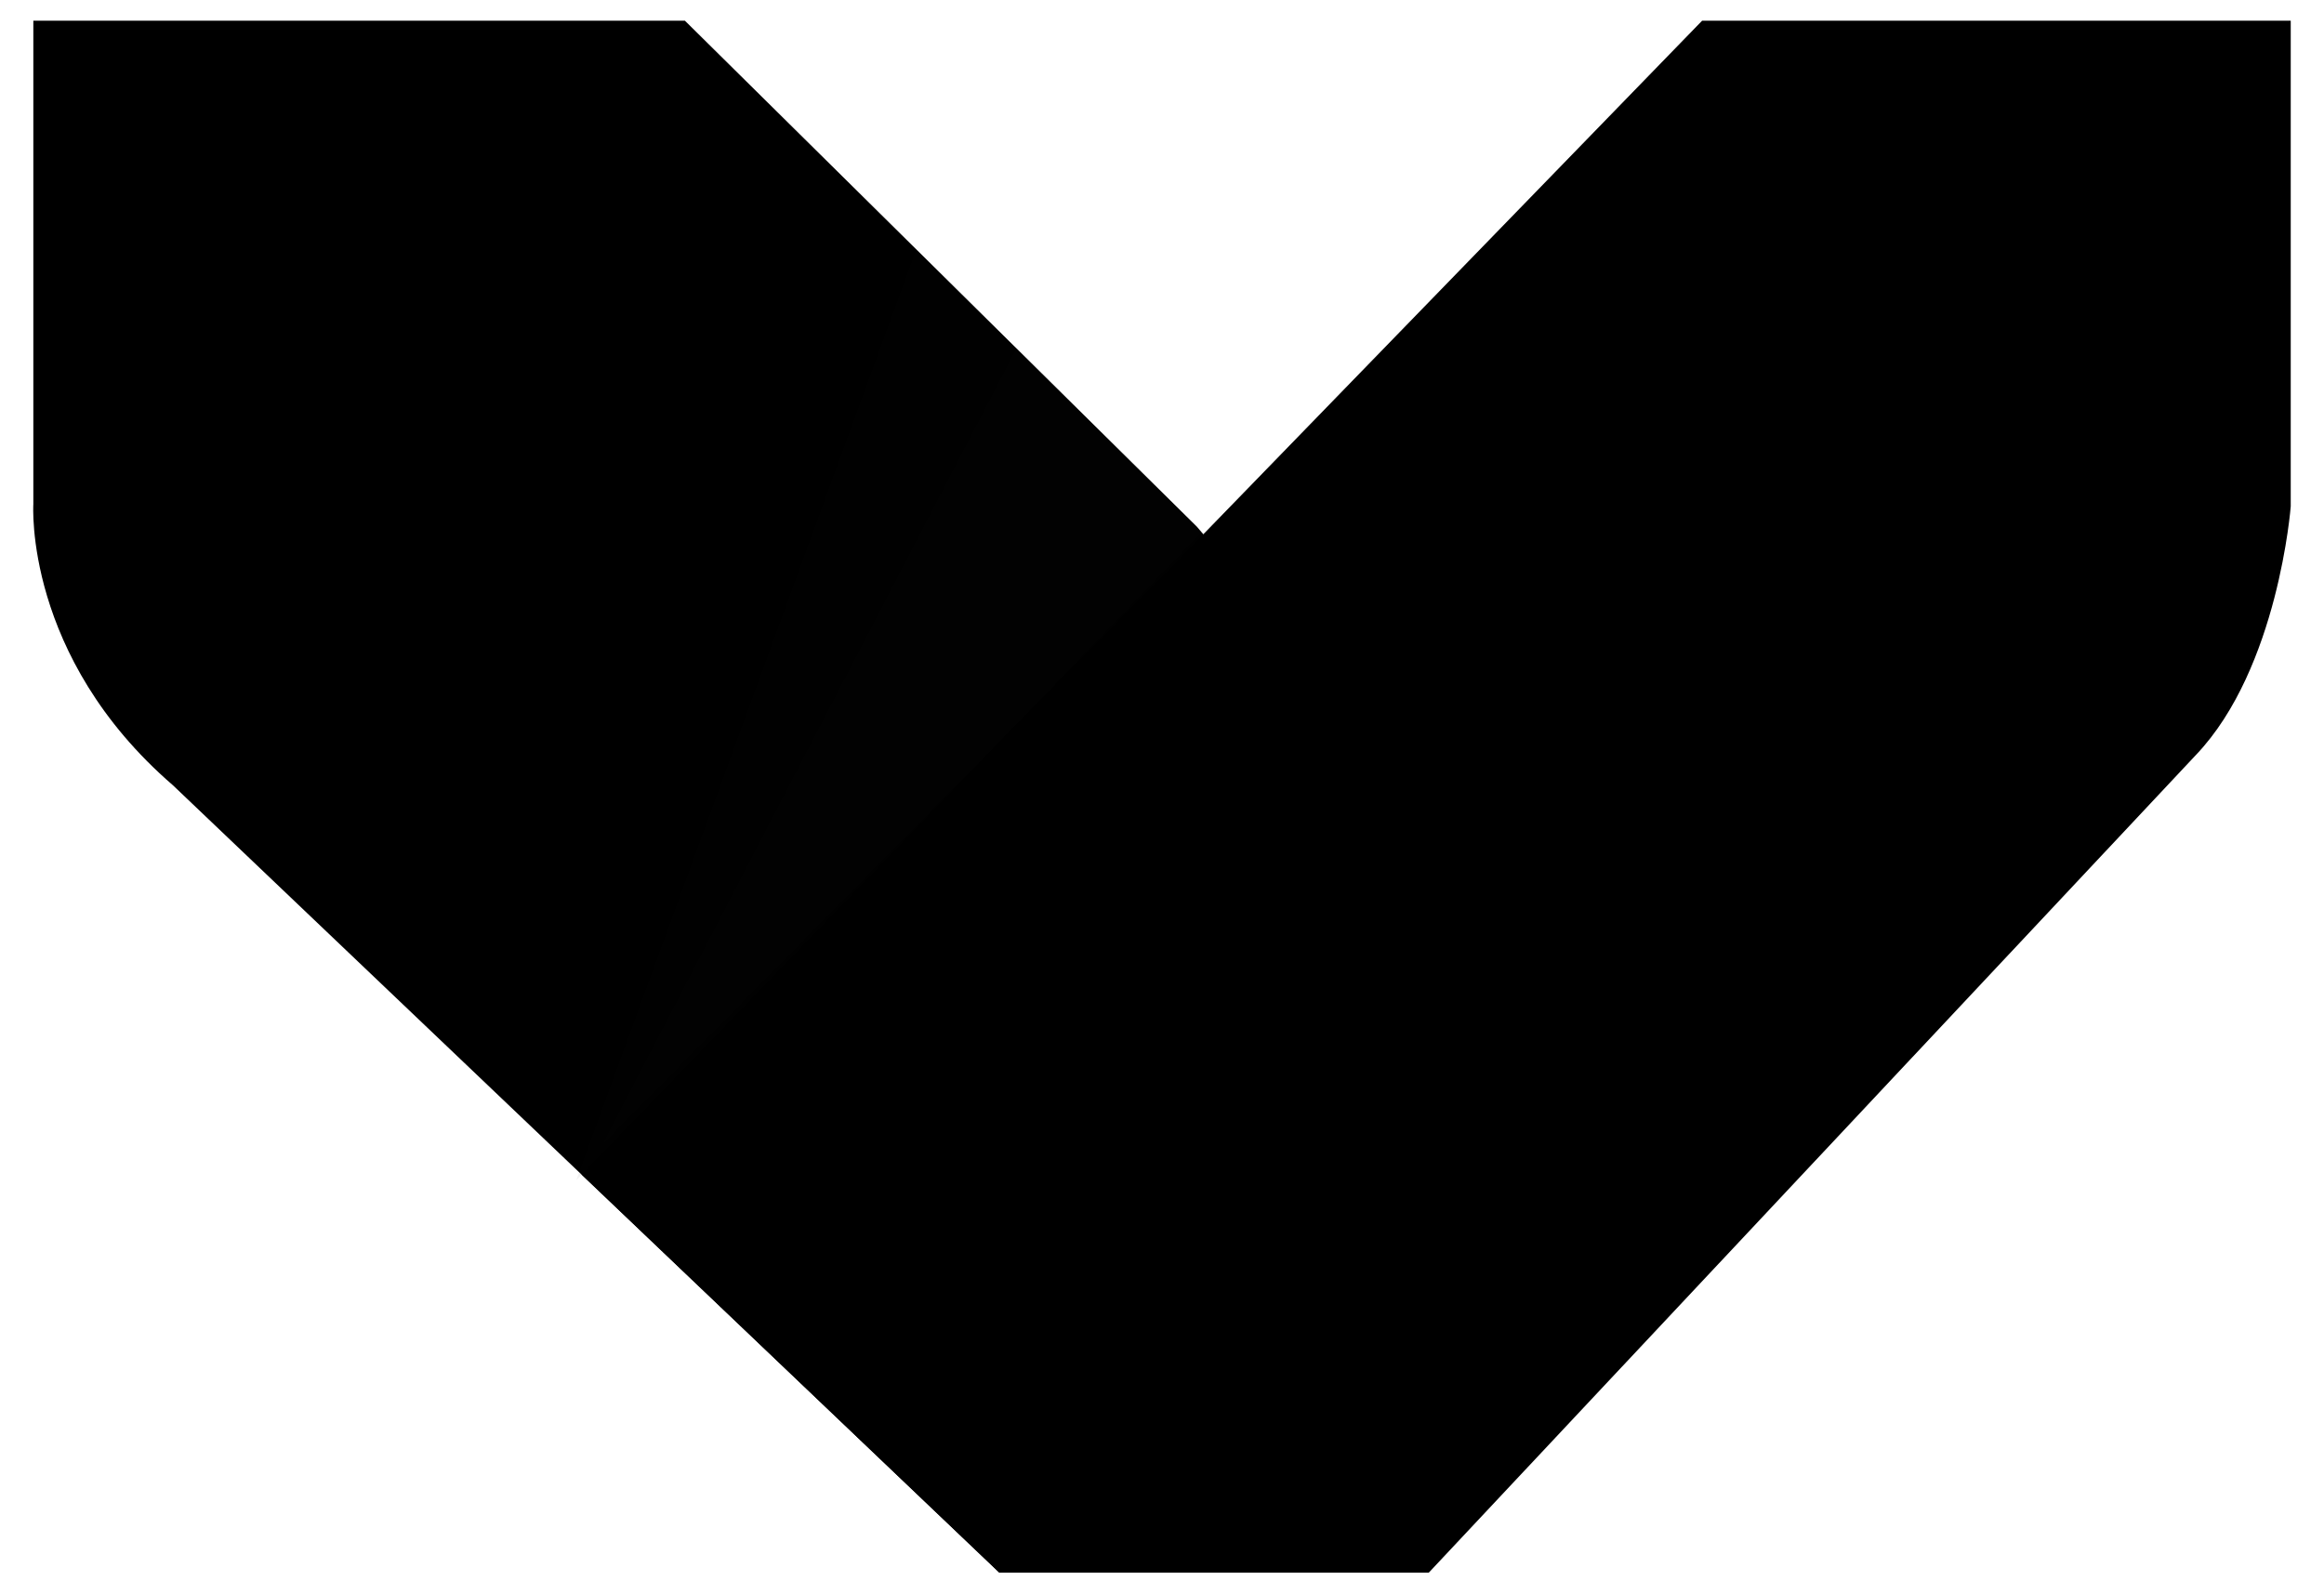
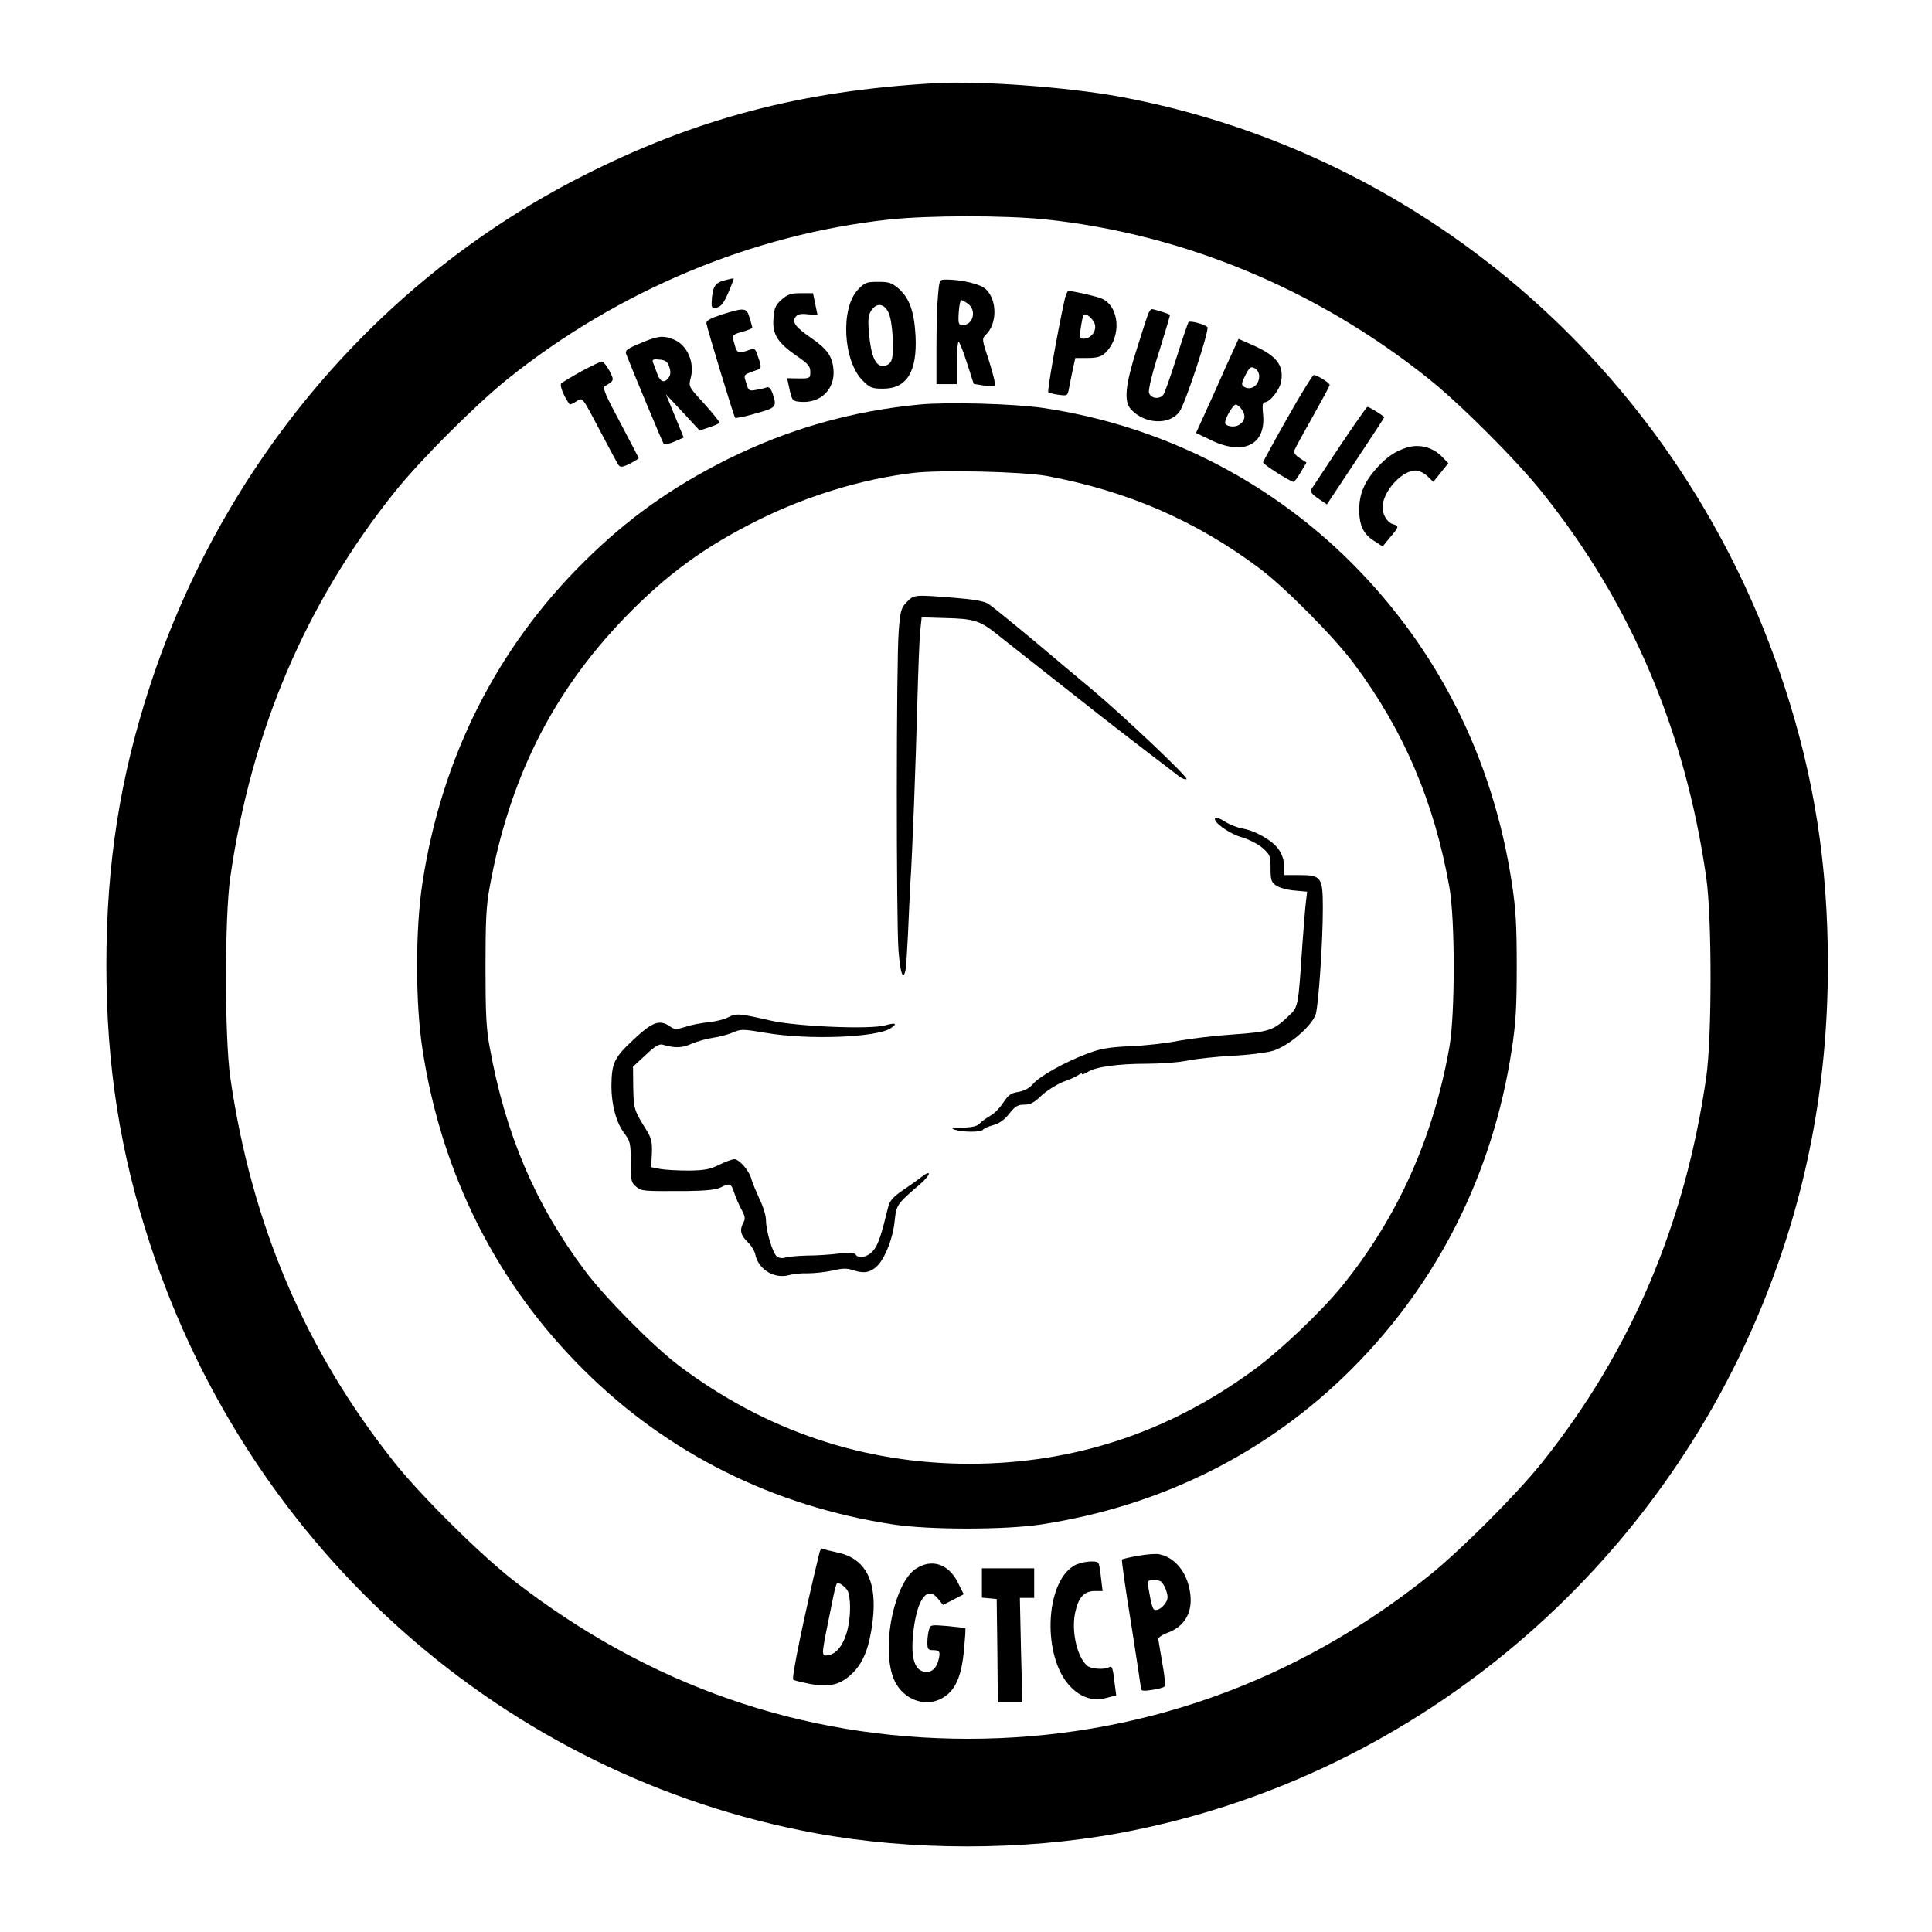
- <svg xmlns="http://www.w3.org/2000/svg" width="35" height="24" viewBox="0 0 34 24" fill="none">
-   <path fill-rule="evenodd" clip-rule="evenodd" d="M0.002 0.312V7.595C0.002 7.595 -0.142 9.888 2.105 11.829L14.547 23.684L21.017 23.601L19.979 10.813L17.526 7.934L9.815 0.312H0.002Z" fill="currentColor" />
-   <path opacity="0.06" fill-rule="evenodd" clip-rule="evenodd" d="M8.18 17.776L13.303 3.752L17.589 8.022L8.18 17.776Z" fill="#161616" />
-   <path opacity="0.06" fill-rule="evenodd" clip-rule="evenodd" d="M8.582 17.225L14.813 5.242L17.621 8.052L8.582 17.225Z" fill="#161616" />
-   <path fill-rule="evenodd" clip-rule="evenodd" d="M8.258 17.691L25.134 0.312H33.999V7.627C33.999 7.627 33.814 10.065 32.574 11.369L21.018 23.688H14.549L8.258 17.691Z" fill="currentColor" />
+ <svg xmlns="http://www.w3.org/2000/svg" version="1.0" width="850pt" height="850pt" viewBox="0 0 850 850" preserveAspectRatio="xMidYMid meet">
+   <g transform="translate(0,850) scale(0.1,-0.1)" fill="#000000" stroke="none">
+     <path d="M4115 8134 c-590 -33 -1056 -156 -1555 -410 -895 -455 -1579 -1261 -1899 -2238 -133 -404 -193 -789 -193 -1231 0 -442 60 -827 193 -1231 441 -1346 1561 -2337 2925 -2589 423 -78 915 -78 1338 0 1261 233 2330 1108 2826 2315 196 478 292 973 292 1505 0 442 -60 827 -193 1231 -441 1346 -1561 2337 -2924 2589 -231 42 -610 70 -810 59z m482 -599 c610 -64 1196 -308 1688 -701 140 -112 385 -357 499 -499 392 -489 630 -1050 723 -1697 25 -176 25 -700 0 -876 -93 -647 -331 -1206 -723 -1697 -113 -141 -358 -386 -499 -499 -587 -470 -1284 -716 -2025 -716 -732 0 -1405 234 -2000 696 -143 111 -408 373 -524 519 -393 493 -630 1050 -723 1696 -25 178 -25 700 0 878 93 646 331 1205 723 1696 113 141 358 386 499 499 485 388 1076 635 1675 700 175 19 509 19 687 1z" />
+     <path d="M3185 7266 c-41 -12 -51 -29 -54 -97 -1 -23 2 -26 23 -22 18 4 31 20 50 65 15 34 25 62 24 63 -2 1 -21 -3 -43 -9z" />
+     <path d="M4127 7203 c-4 -38 -7 -141 -7 -230 l0 -163 45 0 45 0 0 96 c0 52 4 93 8 90 4 -2 21 -45 37 -95 l29 -90 43 -7 c24 -3 47 -3 50 0 4 4 -8 51 -25 106 -33 99 -33 99 -13 119 49 49 48 152 -2 199 -23 22 -105 42 -173 42 -31 0 -31 0 -37 -67z m131 -39 c40 -28 24 -94 -22 -94 -19 0 -21 5 -18 55 2 30 7 55 11 55 3 0 17 -7 29 -16z" />
+     <path d="M3774 7225 c-77 -82 -65 -314 22 -400 31 -31 40 -35 89 -35 105 0 151 75 143 233 -6 108 -27 165 -74 207 -30 26 -43 30 -91 30 -51 0 -59 -3 -89 -35z m135 -100 c19 -39 27 -185 12 -213 -7 -14 -21 -22 -37 -22 -33 0 -52 45 -61 145 -5 60 -3 79 11 100 23 34 56 30 75 -10z" />
+     <path d="M4682 7173 c-34 -158 -75 -394 -70 -399 4 -3 24 -8 46 -11 39 -5 39 -5 46 33 4 22 12 59 17 84 l10 45 53 0 c40 0 60 5 76 20 77 70 67 211 -17 243 -26 10 -124 32 -143 32 -4 0 -13 -21 -18 -47z m136 -105 c4 -30 -21 -58 -50 -58 -19 0 -20 4 -13 48 4 26 9 51 12 55 9 15 48 -20 51 -45z" />
+     <path d="M3439 7182 c-27 -24 -33 -37 -36 -83 -6 -69 18 -107 102 -165 50 -34 60 -45 60 -70 0 -28 -1 -29 -51 -29 l-51 1 11 -51 c11 -48 13 -50 48 -53 88 -7 152 55 145 141 -5 60 -27 91 -101 142 -68 47 -83 69 -65 92 10 11 25 14 54 10 l42 -4 -10 48 -10 49 -53 0 c-45 0 -59 -5 -85 -28z" />
+     <path d="M3175 7116 c-51 -17 -69 -27 -67 -39 5 -30 121 -409 126 -415 3 -3 44 5 91 19 91 25 94 29 74 88 -7 20 -16 30 -24 27 -8 -3 -29 -8 -47 -11 -32 -6 -35 -5 -45 30 -12 39 -16 35 55 60 13 5 12 17 -9 72 -7 20 -12 21 -34 13 -39 -15 -53 -12 -59 10 -3 11 -8 28 -11 39 -4 15 3 21 40 31 25 7 45 15 45 18 0 2 -5 22 -12 43 -13 46 -21 47 -123 15z" />
+     <path d="M5051 7118 c-5 -13 -28 -84 -51 -158 -49 -154 -56 -226 -25 -260 60 -67 171 -72 215 -10 25 35 133 362 122 371 -14 13 -76 29 -83 22 -3 -5 -27 -75 -53 -157 -26 -82 -52 -156 -58 -163 -18 -22 -57 -16 -63 10 -3 13 15 89 45 181 27 88 49 160 47 161 -5 5 -71 25 -79 25 -5 0 -12 -10 -17 -22z" />
+     <path d="M2870 7010 c-14 -4 -47 -17 -74 -29 -38 -17 -47 -25 -41 -39 29 -75 160 -389 165 -395 4 -4 25 0 47 10 l41 18 -39 95 -39 95 74 -79 74 -80 42 14 c22 7 43 16 45 20 2 3 -28 41 -66 83 -70 76 -70 76 -60 115 18 67 -15 143 -74 168 -38 15 -57 16 -95 4z m74 -123 c7 -19 7 -34 0 -45 -19 -30 -39 -25 -53 15 -8 21 -16 44 -19 51 -3 10 4 13 29 10 26 -2 36 -9 43 -31z" />
+     <path d="M5430 6967 c-11 -23 -53 -116 -93 -207 l-75 -165 67 -32 c142 -69 242 -19 228 114 -4 38 -2 53 7 53 23 0 67 56 73 93 11 72 -21 113 -131 161 l-57 25 -19 -42z m110 -122 c0 -41 -37 -66 -68 -46 -11 7 -10 16 7 50 19 36 24 40 41 31 11 -6 20 -21 20 -35z m-75 -149 c18 -27 11 -52 -17 -67 -20 -11 -58 -4 -58 11 0 21 35 80 47 80 7 0 19 -11 28 -24z" />
+     <path d="M2557 6866 c-43 -24 -83 -48 -88 -53 -8 -8 12 -58 37 -92 2 -2 14 3 28 12 30 20 25 26 111 -138 37 -71 72 -135 77 -142 8 -10 19 -8 49 7 21 11 39 22 39 24 0 2 -37 73 -81 156 -65 121 -79 154 -68 161 42 25 42 25 20 68 -12 22 -27 41 -34 40 -6 0 -47 -20 -90 -43z" />
+     <path d="M5665 6663 c-59 -104 -107 -192 -108 -197 -2 -8 119 -85 134 -86 4 0 18 19 32 43 l25 42 -29 19 c-20 13 -28 24 -24 35 3 9 39 75 80 147 41 73 75 136 75 140 0 10 -56 44 -70 44 -5 0 -57 -84 -115 -187z" />
+     <path d="M4043 6720 c-300 -29 -575 -108 -843 -241 -246 -123 -438 -260 -629 -449 -385 -380 -628 -863 -712 -1412 -32 -204 -32 -532 0 -736 84 -549 327 -1031 711 -1411 368 -366 834 -598 1360 -678 159 -24 491 -24 650 0 529 81 997 314 1367 684 379 379 621 860 704 1405 18 116 22 186 22 368 0 182 -4 252 -22 368 -84 549 -327 1030 -711 1412 -365 362 -838 599 -1350 675 -129 19 -422 27 -547 15z m562 -314 c355 -66 657 -197 937 -407 112 -84 328 -302 415 -419 219 -293 354 -611 420 -985 25 -142 25 -558 0 -700 -70 -399 -227 -749 -470 -1050 -91 -113 -274 -287 -392 -373 -374 -274 -790 -411 -1247 -412 -467 0 -900 145 -1280 431 -112 84 -328 302 -415 419 -219 293 -350 602 -419 985 -15 79 -18 153 -18 350 0 197 3 271 18 350 86 478 276 857 594 1187 184 190 350 312 592 432 212 105 452 178 675 205 120 15 482 6 590 -13z" />
+     <path d="M3990 5852 c-25 -26 -29 -37 -36 -128 -11 -134 -11 -1272 -1 -1406 8 -102 21 -136 31 -85 3 12 7 85 11 162 3 77 8 174 10 215 9 130 24 535 31 802 4 142 9 283 13 315 l6 57 100 -3 c133 -3 157 -11 241 -79 69 -55 171 -135 444 -350 69 -54 168 -130 220 -170 52 -40 107 -81 121 -93 15 -12 32 -20 39 -17 13 4 -270 272 -416 395 -45 37 -160 134 -255 214 -96 80 -186 153 -200 162 -18 12 -64 20 -150 27 -177 14 -177 14 -209 -18z" />
+     <path d="M5346 4901 c-11 -17 62 -69 118 -85 31 -9 72 -30 91 -47 33 -29 35 -35 35 -90 0 -52 3 -60 26 -76 14 -9 50 -19 80 -21 l55 -5 -5 -41 c-3 -22 -10 -108 -16 -191 -19 -283 -17 -274 -64 -318 -64 -61 -84 -67 -239 -78 -78 -5 -187 -18 -242 -28 -55 -11 -152 -22 -215 -24 -92 -4 -129 -11 -185 -32 -99 -37 -212 -100 -240 -134 -17 -19 -38 -30 -65 -35 -33 -5 -44 -14 -66 -47 -14 -22 -39 -48 -56 -57 -17 -10 -38 -25 -47 -34 -11 -13 -32 -18 -76 -19 -45 -1 -54 -3 -35 -9 36 -12 118 -12 125 0 3 5 23 14 45 20 26 7 49 23 70 50 26 33 38 40 66 40 27 0 44 9 76 40 24 22 67 49 97 61 31 11 61 25 68 31 7 6 13 7 13 3 0 -4 11 0 24 8 34 23 134 37 261 37 61 0 142 6 180 14 39 8 126 17 195 21 69 3 148 13 177 21 69 19 176 110 192 163 12 43 31 316 31 466 0 135 -7 145 -101 145 l-69 0 0 39 c0 23 -9 51 -23 72 -26 40 -105 85 -162 94 -22 4 -57 18 -77 31 -20 13 -39 20 -42 15z" />
+     <path d="M3205 4025 c-16 -9 -55 -19 -85 -22 -30 -3 -76 -11 -102 -20 -43 -13 -50 -13 -70 1 -46 32 -77 21 -161 -58 -86 -80 -96 -103 -97 -206 0 -80 22 -161 56 -205 27 -36 29 -45 29 -128 0 -81 2 -90 24 -108 25 -20 26 -20 225 -19 83 1 128 6 147 16 40 20 46 18 59 -23 7 -21 21 -54 32 -74 16 -29 18 -41 9 -57 -18 -33 -13 -56 18 -86 16 -15 31 -40 34 -55 13 -66 84 -109 148 -91 17 5 54 9 83 8 28 0 77 5 109 12 46 11 64 11 96 0 44 -14 73 -8 103 23 34 36 67 122 74 194 8 73 8 74 114 165 47 41 49 65 3 29 -15 -12 -53 -39 -83 -59 -38 -26 -56 -46 -61 -67 -32 -131 -45 -170 -66 -196 -25 -30 -66 -39 -79 -18 -5 8 -27 9 -73 4 -36 -5 -100 -9 -141 -9 -41 -1 -84 -5 -96 -9 -12 -4 -27 -2 -36 5 -19 15 -48 112 -48 161 0 19 -13 61 -29 93 -15 33 -31 71 -35 86 -8 35 -53 88 -75 88 -10 0 -39 -11 -66 -24 -39 -20 -64 -25 -134 -26 -47 0 -104 3 -126 7 l-40 8 3 60 c2 49 -2 67 -22 100 -57 91 -58 96 -60 190 l-1 92 55 51 c41 39 60 50 75 46 54 -16 87 -15 128 4 23 10 65 22 92 26 28 4 67 14 88 23 36 16 45 16 145 -1 187 -32 487 -21 550 20 32 21 24 26 -24 13 -67 -19 -391 -5 -504 21 -136 31 -151 33 -185 15z" />
+     <path d="M5892 6533 c-65 -98 -121 -183 -125 -189 -4 -7 10 -22 32 -37 l39 -26 126 190 c69 104 126 191 126 193 0 5 -65 46 -74 46 -3 0 -59 -80 -124 -177z" />
+     <path d="M6190 6531 c-49 -15 -87 -40 -129 -86 -57 -62 -81 -116 -81 -188 0 -69 19 -109 69 -139 l34 -22 33 40 c39 46 40 50 15 57 -31 8 -54 52 -47 91 13 69 89 146 144 146 14 0 38 -11 52 -25 l26 -25 33 41 33 41 -28 29 c-40 41 -99 57 -154 40z" />
+     <path d="M3605 1668 c-69 -286 -124 -553 -115 -558 6 -4 40 -12 76 -19 88 -16 136 -2 190 53 45 48 69 111 83 221 22 178 -30 279 -156 305 -32 7 -61 14 -65 17 -4 2 -10 -6 -13 -19z m125 -168 c5 -10 10 -41 10 -69 0 -115 -39 -203 -95 -213 -32 -6 -32 -4 0 153 37 183 32 171 55 159 11 -6 24 -19 30 -30z" />
+     <path d="M5007 1655 c-37 -6 -69 -14 -71 -16 -2 -2 15 -128 40 -279 24 -151 43 -281 44 -289 0 -10 11 -12 48 -6 26 4 51 10 55 15 5 4 1 50 -9 101 -9 52 -17 100 -18 107 -1 7 16 19 37 27 76 26 114 88 104 170 -10 92 -65 163 -137 177 -14 3 -55 0 -93 -7z m97 -111 c8 -3 20 -21 26 -40 10 -28 9 -39 -3 -58 -9 -13 -24 -26 -35 -28 -17 -5 -21 2 -31 50 -6 30 -11 61 -11 69 0 14 27 17 54 7z" />
+     <path d="M4724 1611 c-128 -78 -138 -402 -16 -530 47 -50 102 -67 160 -51 l43 11 -7 52 c-7 68 -12 80 -25 72 -18 -12 -79 -8 -95 6 -45 37 -71 151 -54 233 14 67 39 96 86 96 l35 0 -7 58 c-3 31 -8 60 -11 65 -8 14 -78 7 -109 -12z" />
+     <path d="M4029 1598 c-90 -60 -148 -317 -104 -465 33 -111 155 -158 240 -91 43 34 66 92 76 196 5 53 8 97 6 98 -1 2 -37 6 -78 10 -74 6 -76 6 -82 -17 -4 -13 -7 -39 -7 -56 0 -28 4 -33 24 -33 31 0 35 -7 24 -47 -11 -41 -41 -59 -74 -44 -36 16 -47 76 -35 178 18 143 62 198 109 138 l21 -26 45 23 46 24 -26 52 c-41 82 -115 106 -185 60z" />
+     <path d="M4320 1536 l0 -65 33 -3 32 -3 3 -227 2 -228 54 0 54 0 -6 230 -5 230 32 0 31 0 0 65 0 65 -115 0 -115 0 0 -64z" />
+   </g>
</svg>
